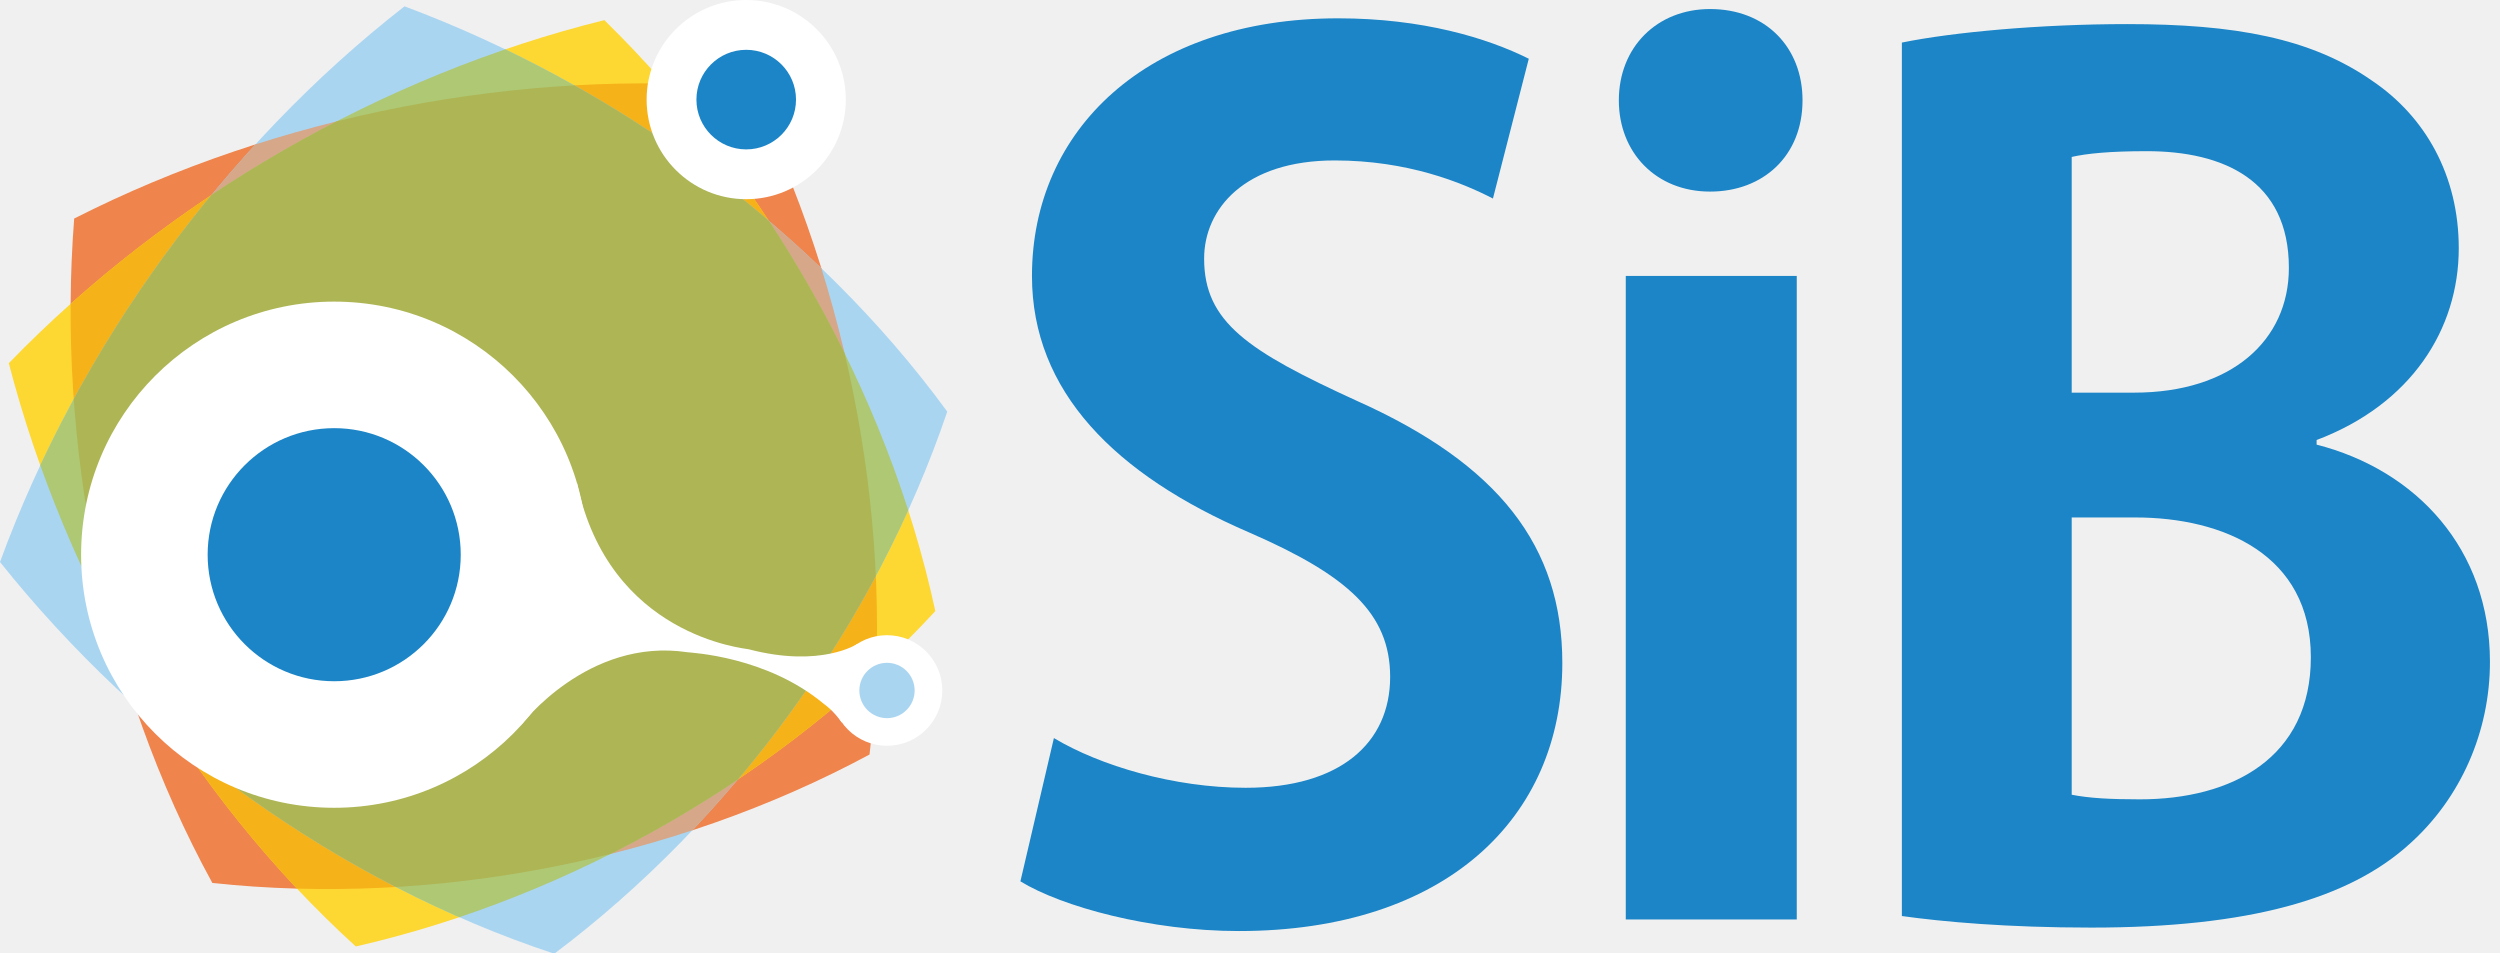
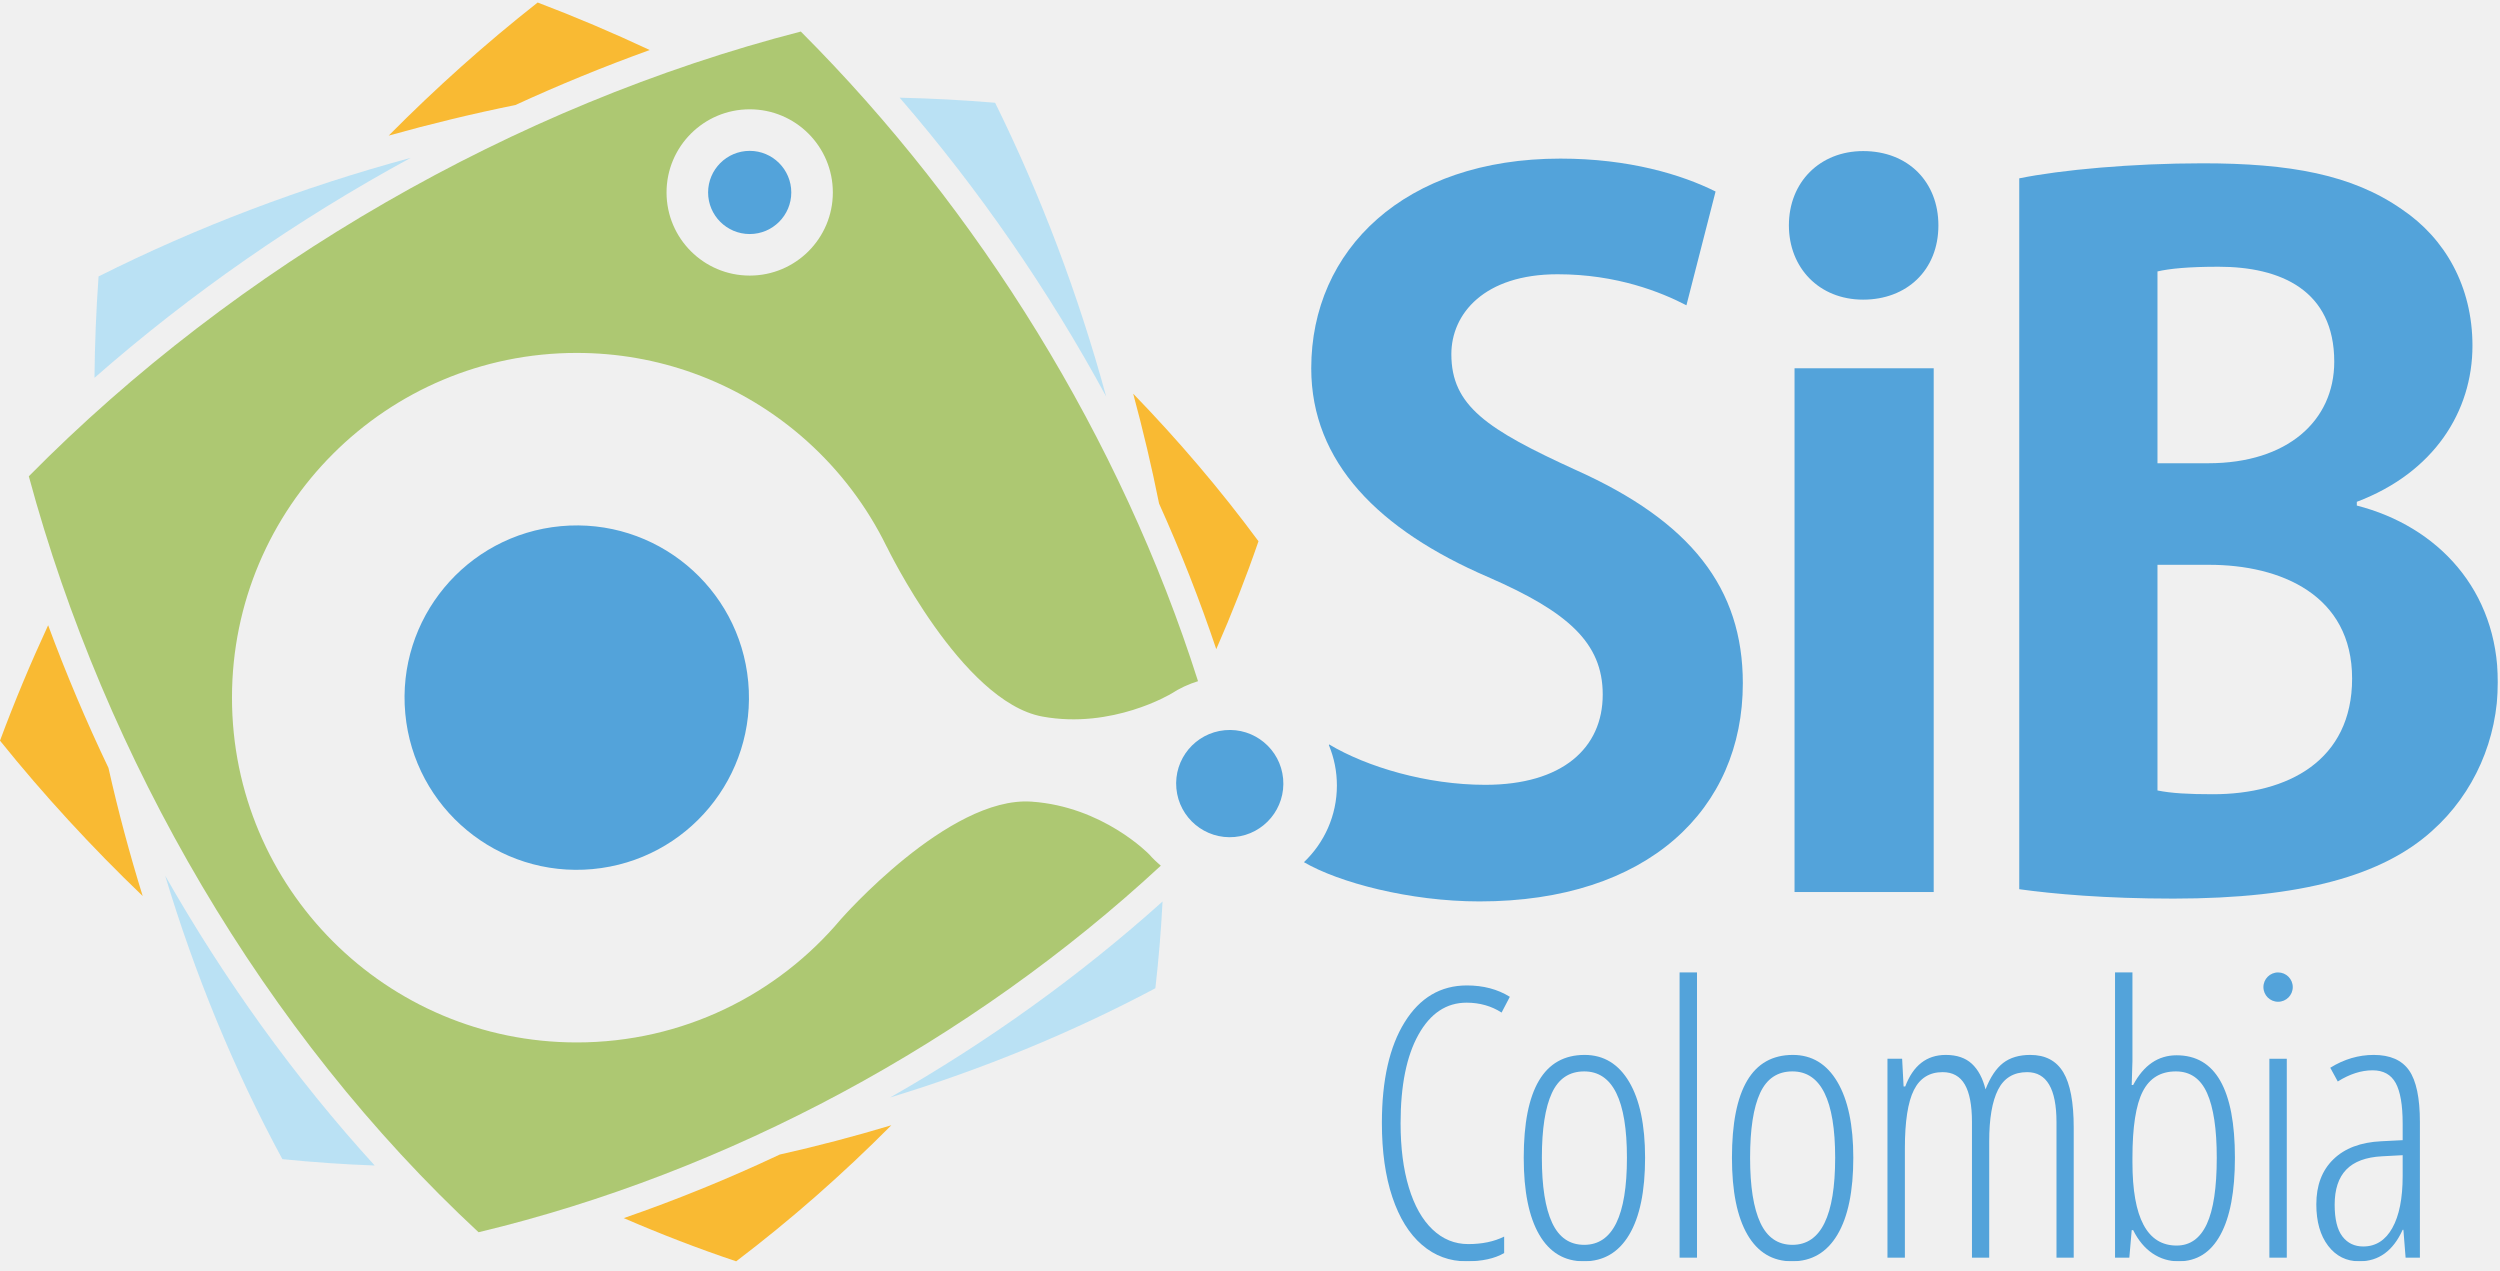
- <svg xmlns="http://www.w3.org/2000/svg" xmlns:xlink="http://www.w3.org/1999/xlink" version="1.1" id="Capa_1" x="0px" y="0px" viewBox="0 0 183 69.75" enable-background="new 0 0 183 69.75" xml:space="preserve">
-   <g>
-     <g>
-       <path fill="#1B85C7" d="M109.283,14.533c-2.28-1.182-6.257-2.789-11.584-2.789c-6.596,0-9.557,3.551-9.557,7.188    c0,4.65,3.215,6.766,11.163,10.402c10.404,4.65,15.057,10.656,15.057,19.199c0,11.332-8.544,19.619-23.683,19.619    c-6.43,0-12.941-1.773-15.985-3.637l2.452-10.488c3.386,2.031,8.798,3.639,14.042,3.639c6.935,0,10.571-3.297,10.571-8.119    c0-4.652-3.129-7.441-10.318-10.57c-9.81-4.229-15.901-10.318-15.901-18.777c0-10.656,8.375-18.859,22.415-18.859    c6.171,0,10.909,1.438,13.952,2.959L109.283,14.533z" />
-       <path fill="#1B85C7" d="M125.179,14.024c-3.974,0-6.68-2.871-6.68-6.678c0-3.891,2.789-6.684,6.68-6.684    c4.061,0,6.766,2.793,6.766,6.684C131.944,11.404,129.07,14.024,125.179,14.024z M131.523,67.307h-12.516V20.199h12.516V67.307z" />
-       <path fill="#1B85C7" d="M169.576,32.547c7.275,1.861,12.688,7.611,12.688,15.902c0,5.074-2.113,9.975-5.922,13.363    c-4.398,3.973-11.672,6.088-23.256,6.088c-6.171,0-10.824-0.422-13.87-0.846V3.117c3.721-0.762,10.148-1.353,16.492-1.353    c7.864,0,13.444,1.014,17.928,4.144c3.893,2.621,6.345,6.934,6.345,12.262c0,5.92-3.469,11.416-10.405,14.039V32.547z     M156.214,28.742c7.105,0,11.332-3.807,11.332-9.135c0-6.428-4.819-8.541-10.398-8.541c-2.709,0-4.399,0.17-5.5,0.422v17.254    H156.214z M151.648,58.174c1.27,0.25,2.791,0.338,4.989,0.338c6.768,0,12.517-3.045,12.517-10.4    c0-7.529-6.427-10.234-12.854-10.234h-4.652V58.174z" />
+ <svg xmlns="http://www.w3.org/2000/svg" xmlns:xlink="http://www.w3.org/1999/xlink" width="183px" height="93px" viewBox="0 0 183 93" version="1.1">
+   <defs>
+     <path id="path-1" d="M0,0.184 L182.843,0.184 L182.843,92.329 L0,92.329" />
+     <path id="path-3" d="M0,0.184 L182.843,0.184 L182.843,92.329 L0,92.329 L0,0.184 Z" />
+   </defs>
+   <g id="Page-1" stroke="none" stroke-width="1" fill="none" fill-rule="evenodd">
+     <g id="logo-sib">
+       <path d="M60.964,14.089 C60.964,17.448 58.241,20.173 54.88,20.173 C51.516,20.173 48.791,17.448 48.791,14.089 C48.791,10.727 51.516,8.001 54.88,8.001 C58.241,8.001 60.964,10.727 60.964,14.089 M2.11,34.864 C7.693,55.548 19.329,75.635 35.031,90.2 C53.322,85.818 71.062,76.253 84.973,63.367 C84.667,63.111 84.379,62.833 84.115,62.533 L84.115,62.535 C84.115,62.535 80.744,59.034 75.494,58.679 C69.437,58.27 61.552,67.288 61.552,67.288 L61.552,67.286 C56.923,72.8 49.98,76.306 42.217,76.306 C28.279,76.306 16.981,65.008 16.981,51.07 C16.981,37.133 28.279,25.834 42.217,25.834 C45.21,25.834 48.081,26.355 50.744,27.312 C56.96,29.542 62.043,34.147 64.911,40.029 L64.912,40.021 C64.912,40.021 70.385,51.363 76.298,52.451 C81.426,53.394 85.741,50.774 85.741,50.774 L85.741,50.775 C86.338,50.387 86.995,50.079 87.695,49.863 C82.059,32.118 71.666,15.365 58.619,2.309 C37.628,7.722 17.341,19.435 2.11,34.864" id="Fill-1" fill="#ADC872" />
+       <path d="M82.95,28.818 C83.668,31.476 84.303,34.161 84.845,36.865 C86.42,40.356 87.819,43.915 89.031,47.519 C90.171,44.916 91.204,42.281 92.122,39.62 C89.333,35.844 86.258,32.236 82.95,28.818" id="Fill-3" fill="#F9BA33" />
+       <path d="M47.56,3.662 C44.856,2.394 42.119,1.232 39.358,0.184 C35.553,3.176 31.908,6.439 28.451,9.927 C31.51,9.07 34.605,8.321 37.724,7.689 C40.954,6.204 44.239,4.86 47.56,3.662" id="Fill-5" fill="#F9BA33" />
+       <path d="M45.658,89.166 C48.368,90.338 51.113,91.397 53.887,92.329 C57.87,89.307 61.669,85.967 65.247,82.368 C62.555,83.178 59.83,83.896 57.079,84.512 C53.347,86.272 49.529,87.827 45.658,89.166" id="Fill-7" fill="#F9BA33" />
+       <g id="Group-11">
+         <mask id="mask-2" fill="white">
+           <use xlink:href="#path-1" />
+         </mask>
+         <g id="Clip-10" />
+         <path d="M3.524,45.768 C2.235,48.551 1.057,51.37 -0,54.216 C3.199,58.192 6.699,61.997 10.445,65.589 C9.487,62.502 8.649,59.371 7.939,56.209 C6.304,52.787 4.831,49.299 3.524,45.768" id="Fill-9" fill="#F9BA33" mask="url(#mask-2)" />
+       </g>
+       <path d="M20.671,84.85 C22.908,85.076 25.162,85.233 27.428,85.316 C21.582,78.901 16.433,71.729 12.091,64.101 C14.272,71.338 17.135,78.324 20.671,84.85" id="Fill-12" fill="#BAE1F4" />
+       <path d="M84.573,72.34 C84.813,70.236 84.99,68.118 85.1,65.988 C79.037,71.432 72.308,76.261 65.152,80.337 C71.913,78.274 78.446,75.598 84.573,72.34" id="Fill-14" fill="#BAE1F4" />
+       <path d="M7.216,20.234 C7.038,22.692 6.939,25.169 6.916,27.657 C13.941,21.492 21.767,16.064 30.071,11.55 C22.125,13.701 14.425,16.615 7.216,20.234" id="Fill-16" fill="#BAE1F4" />
+       <path d="M72.842,7.521 C70.526,7.327 68.196,7.203 65.854,7.15 C71.618,13.813 76.725,21.193 80.971,29.023 C78.931,21.558 76.196,14.318 72.842,7.521" id="Fill-18" fill="#BAE1F4" />
+       <path d="M29.667,52.234 C29.024,45.301 34.122,39.158 41.052,38.515 C47.985,37.873 54.127,42.974 54.77,49.906 C55.412,56.835 50.313,62.975 43.381,63.617 C36.45,64.26 30.309,59.162 29.667,52.234" id="Fill-20" fill="#53A3DA" />
+       <path d="M86.111,57.719 C85.91,55.561 87.498,53.651 89.657,53.451 C91.814,53.251 93.725,54.836 93.925,56.995 C94.125,59.155 92.539,61.067 90.382,61.267 C88.223,61.467 86.311,59.88 86.111,57.719" id="Fill-22" fill="#53A3DA" />
+       <path d="M51.833,14.088 C51.833,12.409 53.197,11.043 54.88,11.043 C56.558,11.043 57.922,12.409 57.922,14.088 C57.922,15.768 56.558,17.132 54.88,17.132 C53.197,17.132 51.833,15.768 51.833,14.088" id="Fill-24" fill="#53A3DA" />
+       <path d="M115.324,34.392 C108.854,31.432 106.239,29.712 106.239,25.926 C106.239,22.966 108.647,20.076 114.016,20.076 C118.352,20.076 121.587,21.383 123.446,22.347 L125.58,14.019 C123.102,12.78 119.247,11.61 114.223,11.61 C102.797,11.61 95.983,18.286 95.983,26.958 C95.983,33.841 100.939,38.797 108.923,42.238 C114.773,44.785 117.32,47.056 117.32,50.842 C117.32,54.765 114.36,57.449 108.717,57.449 C104.449,57.449 100.044,56.142 97.291,54.49 L97.277,54.549 C97.652,55.459 97.861,56.454 97.861,57.499 C97.861,59.709 96.932,61.699 95.448,63.112 C97.984,64.594 103.173,65.984 108.304,65.984 C120.624,65.984 127.575,59.239 127.575,50.016 C127.575,43.065 123.79,38.177 115.324,34.392" id="Fill-26" fill="#53A3DA" />
+       <path d="M136.384,11.059 C133.218,11.059 130.947,13.33 130.947,16.496 C130.947,19.594 133.15,21.934 136.384,21.934 C139.551,21.934 141.891,19.8 141.891,16.496 C141.891,13.33 139.688,11.059 136.384,11.059" id="Fill-28" fill="#53A3DA" />
+       <mask id="mask-4" fill="white">
+         <use xlink:href="#path-3" />
+       </mask>
+       <g id="Clip-31" />
+       <path d="M131.36,65.296 L141.547,65.296 L141.547,26.958 L131.36,26.958 L131.36,65.296 Z" id="Fill-30" fill="#53A3DA" mask="url(#mask-4)" />
+       <path d="M161.988,58.138 C160.198,58.138 158.959,58.069 157.927,57.862 L157.927,41.344 L161.712,41.344 C166.943,41.344 172.174,43.546 172.174,49.672 C172.174,55.66 167.494,58.138 161.988,58.138 L161.988,58.138 Z M157.927,19.869 C158.821,19.662 160.198,19.525 162.401,19.525 C166.943,19.525 170.867,21.245 170.867,26.477 C170.867,30.813 167.425,33.91 161.644,33.91 L157.927,33.91 L157.927,19.869 Z M172.519,37.007 L172.519,36.732 C178.162,34.598 180.984,30.124 180.984,25.307 C180.984,20.971 178.988,17.46 175.823,15.326 C172.174,12.78 167.632,11.954 161.231,11.954 C156.068,11.954 150.837,12.435 147.809,13.055 L147.809,65.09 C150.287,65.434 154.072,65.778 159.097,65.778 C168.526,65.778 174.445,64.057 178.025,60.823 C181.122,58.069 182.843,54.077 182.843,49.947 C182.843,43.201 178.438,38.522 172.519,37.007 L172.519,37.007 Z" id="Fill-32" fill="#53A3DA" mask="url(#mask-4)" />
+       <path d="M107.353,73.396 C105.877,73.396 104.703,74.176 103.831,75.737 C102.959,77.298 102.523,79.461 102.523,82.225 C102.523,84.023 102.724,85.589 103.127,86.922 C103.529,88.254 104.106,89.279 104.857,89.994 C105.609,90.71 106.481,91.067 107.474,91.067 C108.494,91.067 109.37,90.884 110.104,90.517 L110.104,91.725 C109.406,92.128 108.489,92.329 107.353,92.329 C106.11,92.329 105.02,91.927 104.086,91.121 C103.151,90.317 102.429,89.151 101.919,87.626 C101.409,86.101 101.154,84.292 101.154,82.198 C101.154,79.067 101.711,76.607 102.825,74.818 C103.938,73.029 105.457,72.134 107.38,72.134 C108.579,72.134 109.626,72.411 110.52,72.966 L109.916,74.12 C109.164,73.637 108.31,73.396 107.353,73.396" id="Fill-33" fill="#53A3DA" mask="url(#mask-4)" />
+       <path d="M112.865,84.748 C112.865,86.85 113.116,88.437 113.617,89.511 C114.118,90.585 114.9,91.122 115.965,91.122 C118.049,91.122 119.092,88.997 119.092,84.748 C119.092,80.534 118.049,78.427 115.965,78.427 C114.873,78.427 114.084,78.955 113.597,80.011 C113.109,81.067 112.865,82.646 112.865,84.748 M120.42,84.748 C120.42,87.199 120.033,89.075 119.259,90.377 C118.486,91.678 117.378,92.329 115.938,92.329 C114.516,92.329 113.427,91.678 112.671,90.377 C111.915,89.075 111.537,87.199 111.537,84.748 C111.537,79.729 113.022,77.22 115.992,77.22 C117.387,77.22 118.474,77.878 119.253,79.192 C120.031,80.507 120.42,82.359 120.42,84.748" id="Fill-34" fill="#53A3DA" mask="url(#mask-4)" />
+       <path d="M124.22,92.061 L122.946,92.061 L122.946,71.181 L124.22,71.181 L124.22,92.061 Z" id="Fill-35" fill="#53A3DA" mask="url(#mask-4)" />
+       <path d="M128.107,84.748 C128.107,86.85 128.358,88.437 128.859,89.511 C129.36,90.585 130.142,91.122 131.207,91.122 C133.291,91.122 134.334,88.997 134.334,84.748 C134.334,80.534 133.291,78.427 131.207,78.427 C130.115,78.427 129.326,78.955 128.839,80.011 C128.351,81.067 128.107,82.646 128.107,84.748 M135.662,84.748 C135.662,87.199 135.275,89.075 134.501,90.377 C133.728,91.678 132.62,92.329 131.18,92.329 C129.758,92.329 128.669,91.678 127.913,90.377 C127.157,89.075 126.779,87.199 126.779,84.748 C126.779,79.729 128.264,77.22 131.234,77.22 C132.629,77.22 133.716,77.878 134.494,79.192 C135.273,80.507 135.662,82.359 135.662,84.748" id="Fill-36" fill="#53A3DA" mask="url(#mask-4)" />
+       <path d="M150.535,92.061 L150.535,82.144 C150.535,79.702 149.819,78.481 148.388,78.481 C147.403,78.481 146.694,78.908 146.26,79.763 C145.827,80.617 145.61,81.876 145.61,83.54 L145.61,92.061 L144.348,92.061 L144.348,82.144 C144.348,80.91 144.174,79.99 143.825,79.387 C143.477,78.783 142.935,78.481 142.202,78.481 C141.235,78.481 140.533,78.92 140.095,79.796 C139.656,80.673 139.437,82.095 139.437,84.063 L139.437,92.061 L138.162,92.061 L138.162,77.501 L139.236,77.501 L139.343,79.528 L139.464,79.528 C140.045,77.989 141.034,77.22 142.429,77.22 C143.235,77.22 143.87,77.435 144.335,77.864 C144.8,78.293 145.136,78.92 145.341,79.742 C145.69,78.848 146.12,78.204 146.63,77.81 C147.139,77.417 147.802,77.22 148.616,77.22 C149.716,77.22 150.521,77.642 151.031,78.488 C151.541,79.334 151.796,80.687 151.796,82.547 L151.796,92.061 L150.535,92.061 Z" id="Fill-37" fill="#53A3DA" mask="url(#mask-4)" />
+       <path d="M159.275,78.427 C158.157,78.427 157.347,78.919 156.846,79.903 C156.345,80.888 156.095,82.503 156.095,84.748 L156.095,85.083 C156.095,89.144 157.173,91.175 159.329,91.175 C160.313,91.175 161.049,90.652 161.536,89.605 C162.023,88.559 162.267,86.94 162.267,84.748 C162.267,82.645 162.03,81.067 161.556,80.011 C161.082,78.955 160.322,78.427 159.275,78.427 M159.329,77.247 C162.173,77.247 163.596,79.747 163.596,84.748 C163.596,87.217 163.242,89.098 162.535,90.39 C161.829,91.683 160.809,92.329 159.476,92.329 C158.778,92.329 158.143,92.137 157.57,91.752 C156.998,91.368 156.524,90.799 156.148,90.048 L156.041,90.048 L155.867,92.061 L154.82,92.061 L154.82,71.181 L156.095,71.181 L156.095,77.663 L156.041,79.42 L156.148,79.42 C156.918,77.971 157.977,77.247 159.329,77.247" id="Fill-38" fill="#53A3DA" mask="url(#mask-4)" />
+       <path d="M167.393,92.061 L166.119,92.061 L166.119,77.501 L167.393,77.501 L167.393,92.061 Z" id="Fill-39" fill="#53A3DA" mask="url(#mask-4)" />
+       <path d="M172.991,91.242 C173.903,91.242 174.612,90.792 175.117,89.893 C175.622,88.994 175.875,87.722 175.875,86.076 L175.875,84.56 L174.359,84.641 C173.187,84.703 172.317,85.027 171.749,85.613 C171.181,86.199 170.897,87.055 170.897,88.183 C170.897,89.238 171.085,90.012 171.461,90.504 C171.837,90.996 172.346,91.242 172.991,91.242 L172.991,91.242 Z M176.09,92.061 L175.929,90.021 L175.875,90.021 C175.178,91.56 174.122,92.329 172.709,92.329 C171.76,92.329 170.998,91.951 170.421,91.195 C169.844,90.44 169.555,89.426 169.555,88.156 C169.555,86.769 169.971,85.671 170.803,84.862 C171.635,84.052 172.803,83.612 174.306,83.54 L175.875,83.46 L175.875,82.252 C175.875,80.892 175.706,79.901 175.366,79.279 C175.025,78.658 174.462,78.347 173.675,78.347 C172.843,78.347 171.993,78.62 171.125,79.165 L170.575,78.159 C171.586,77.533 172.646,77.22 173.755,77.22 C174.954,77.22 175.817,77.598 176.345,78.353 C176.873,79.11 177.137,80.373 177.137,82.144 L177.137,92.061 L176.09,92.061 Z" id="Fill-40" fill="#53A3DA" mask="url(#mask-4)" />
+       <path d="M167.83,72.255 C167.83,72.849 167.349,73.329 166.756,73.329 C166.163,73.329 165.682,72.849 165.682,72.255 C165.682,71.662 166.163,71.182 166.756,71.182 C167.349,71.182 167.83,71.662 167.83,72.255" id="Fill-41" fill="#53A3DA" mask="url(#mask-4)" />
    </g>
-     <g>
-       <defs>
-         <path id="SVGID_15_" d="M5.43,15.996c14.928-7.58,32.719-11.041,49.399-9.553c7.369,14.76,10.785,32.365,8.82,48.789     c-14.403,7.746-31.845,11.137-48.104,9.402C7.581,50.105,4.15,32.475,5.43,15.996z" />
-       </defs>
-       <use xlink:href="#SVGID_15_" overflow="visible" fill-rule="evenodd" clip-rule="evenodd" fill="#EF844C" />
-       <clipPath id="SVGID_1_">
-         <use xlink:href="#SVGID_15_" overflow="visible" />
-       </clipPath>
-     </g>
-     <g>
-       <defs>
-         <path id="SVGID_2_" d="M0.645,26.586C12.291,14.559,27.985,5.496,44.24,1.473c11.773,11.559,20.738,27.09,24.225,43.26     C57.37,56.744,41.983,65.631,26.045,69.281C13.781,58.137,4.799,42.584,0.645,26.586z" />
-       </defs>
-       <use xlink:href="#SVGID_2_" overflow="visible" fill-rule="evenodd" clip-rule="evenodd" fill="#FDD732" />
-       <clipPath id="SVGID_3_">
-         <use xlink:href="#SVGID_2_" overflow="visible" />
-       </clipPath>
-       <g clip-path="url(#SVGID_3_)">
-         <g>
-           <defs>
-             <path id="SVGID_4_" d="M5.43,15.996c14.928-7.58,32.719-11.041,49.399-9.553c7.369,14.76,10.785,32.365,8.82,48.789       c-14.403,7.746-31.845,11.137-48.104,9.402C7.581,50.105,4.15,32.475,5.43,15.996z" />
-           </defs>
-           <use xlink:href="#SVGID_4_" overflow="visible" fill-rule="evenodd" clip-rule="evenodd" fill="#F5B219" />
-           <clipPath id="SVGID_5_">
-             <use xlink:href="#SVGID_4_" overflow="visible" />
-           </clipPath>
-         </g>
-       </g>
-     </g>
-     <g>
-       <defs>
-         <path id="SVGID_21_" d="M0,41.139C5.749,25.414,16.4,10.752,29.611,0.463C45.069,6.234,59.577,16.777,69.34,30.131     c-5.251,15.488-15.693,29.863-28.769,39.682C24.836,64.619,10.303,54.062,0,41.139z" />
-       </defs>
-       <use xlink:href="#SVGID_21_" overflow="visible" fill-rule="evenodd" clip-rule="evenodd" fill="#AAD5F1" />
-       <clipPath id="SVGID_6_">
-         <use xlink:href="#SVGID_21_" overflow="visible" />
-       </clipPath>
-       <g clip-path="url(#SVGID_6_)">
-         <g>
-           <defs>
-             <path id="SVGID_23_" d="M5.43,15.996c14.928-7.58,32.719-11.041,49.399-9.553c7.369,14.76,10.785,32.365,8.82,48.789       c-14.403,7.746-31.845,11.137-48.104,9.402C7.581,50.105,4.15,32.475,5.43,15.996z" />
-           </defs>
-           <use xlink:href="#SVGID_23_" overflow="visible" fill-rule="evenodd" clip-rule="evenodd" fill="#D6A788" />
-           <clipPath id="SVGID_7_">
-             <use xlink:href="#SVGID_23_" overflow="visible" />
-           </clipPath>
-         </g>
-         <g>
-           <defs>
-             <path id="SVGID_8_" d="M0.645,26.586C12.291,14.559,27.985,5.496,44.24,1.473c11.773,11.559,20.738,27.09,24.225,43.26       C57.37,56.744,41.983,65.631,26.045,69.281C13.781,58.137,4.799,42.584,0.645,26.586z" />
-           </defs>
-           <use xlink:href="#SVGID_8_" overflow="visible" fill-rule="evenodd" clip-rule="evenodd" fill="#AEC874" />
-           <clipPath id="SVGID_9_">
-             <use xlink:href="#SVGID_8_" overflow="visible" />
-           </clipPath>
-           <g clip-path="url(#SVGID_9_)">
-             <g>
-               <defs>
-                 <path id="SVGID_10_" d="M5.43,15.996c14.928-7.58,32.719-11.041,49.399-9.553c7.369,14.76,10.785,32.365,8.82,48.789         c-14.403,7.746-31.845,11.137-48.104,9.402C7.581,50.105,4.15,32.475,5.43,15.996z" />
-               </defs>
-               <use xlink:href="#SVGID_10_" overflow="visible" fill-rule="evenodd" clip-rule="evenodd" fill="#AEB555" />
-               <clipPath id="SVGID_11_">
-                 <use xlink:href="#SVGID_10_" overflow="visible" />
-               </clipPath>
-             </g>
-           </g>
-         </g>
-       </g>
-     </g>
-     <g>
-       <circle fill="#FFFFFF" cx="24.463" cy="40.604" r="18.526" />
-       <path fill="#FFFFFF" d="M24.464,40.604" />
-     </g>
-     <g>
-       <circle fill="#1B85C7" cx="24.463" cy="40.604" r="9.263" />
-       <path fill="#AAD5F1" d="M24.464,40.604" />
-     </g>
-     <g>
-       <circle fill="#FFFFFF" cx="54.623" cy="7.291" r="7.29" />
-       <path fill="#FFFFFF" d="M54.624,7.291" />
-     </g>
-     <g>
-       <circle fill="#1B85C7" cx="54.623" cy="7.291" r="3.645" />
-       <path fill="#AAD5F1" d="M54.624,7.291" />
-     </g>
-     <g>
-       <path fill="#FFFFFF" d="M60.881,50.545c0-2.236,1.812-4.049,4.048-4.049c2.234,0,4.048,1.812,4.048,4.049    c0,2.233-1.813,4.045-4.048,4.045C62.692,54.59,60.881,52.777,60.881,50.545z" />
-       <path fill="#FFFFFF" d="M64.929,50.545" />
-     </g>
-     <g>
-       <path fill="#AAD5F1" d="M62.904,50.545c0-1.119,0.906-2.027,2.024-2.027c1.118,0,2.024,0.908,2.024,2.027    c0,1.115-0.906,2.024-2.024,2.024C63.811,52.568,62.904,51.66,62.904,50.545z" />
-       <path fill="#AAD5F1" d="M64.929,50.545" />
-     </g>
-     <path fill-rule="evenodd" clip-rule="evenodd" fill="#FFFFFF" d="M38.17,53.039c0,0,4.86-6.387,12.136-5.297   c0.298,0.045,5.8,0.289,9.983,3.771c0.104,0.084,0.682,0.457,1.332,1.379c0,0.025,1.152-5.766,1.152-5.766   s-2.661,1.789-7.962,0.402c-0.274-0.072-10.236-0.945-12.569-12.15C42.204,35.193,38.17,53.039,38.17,53.039z" />
  </g>
</svg>
